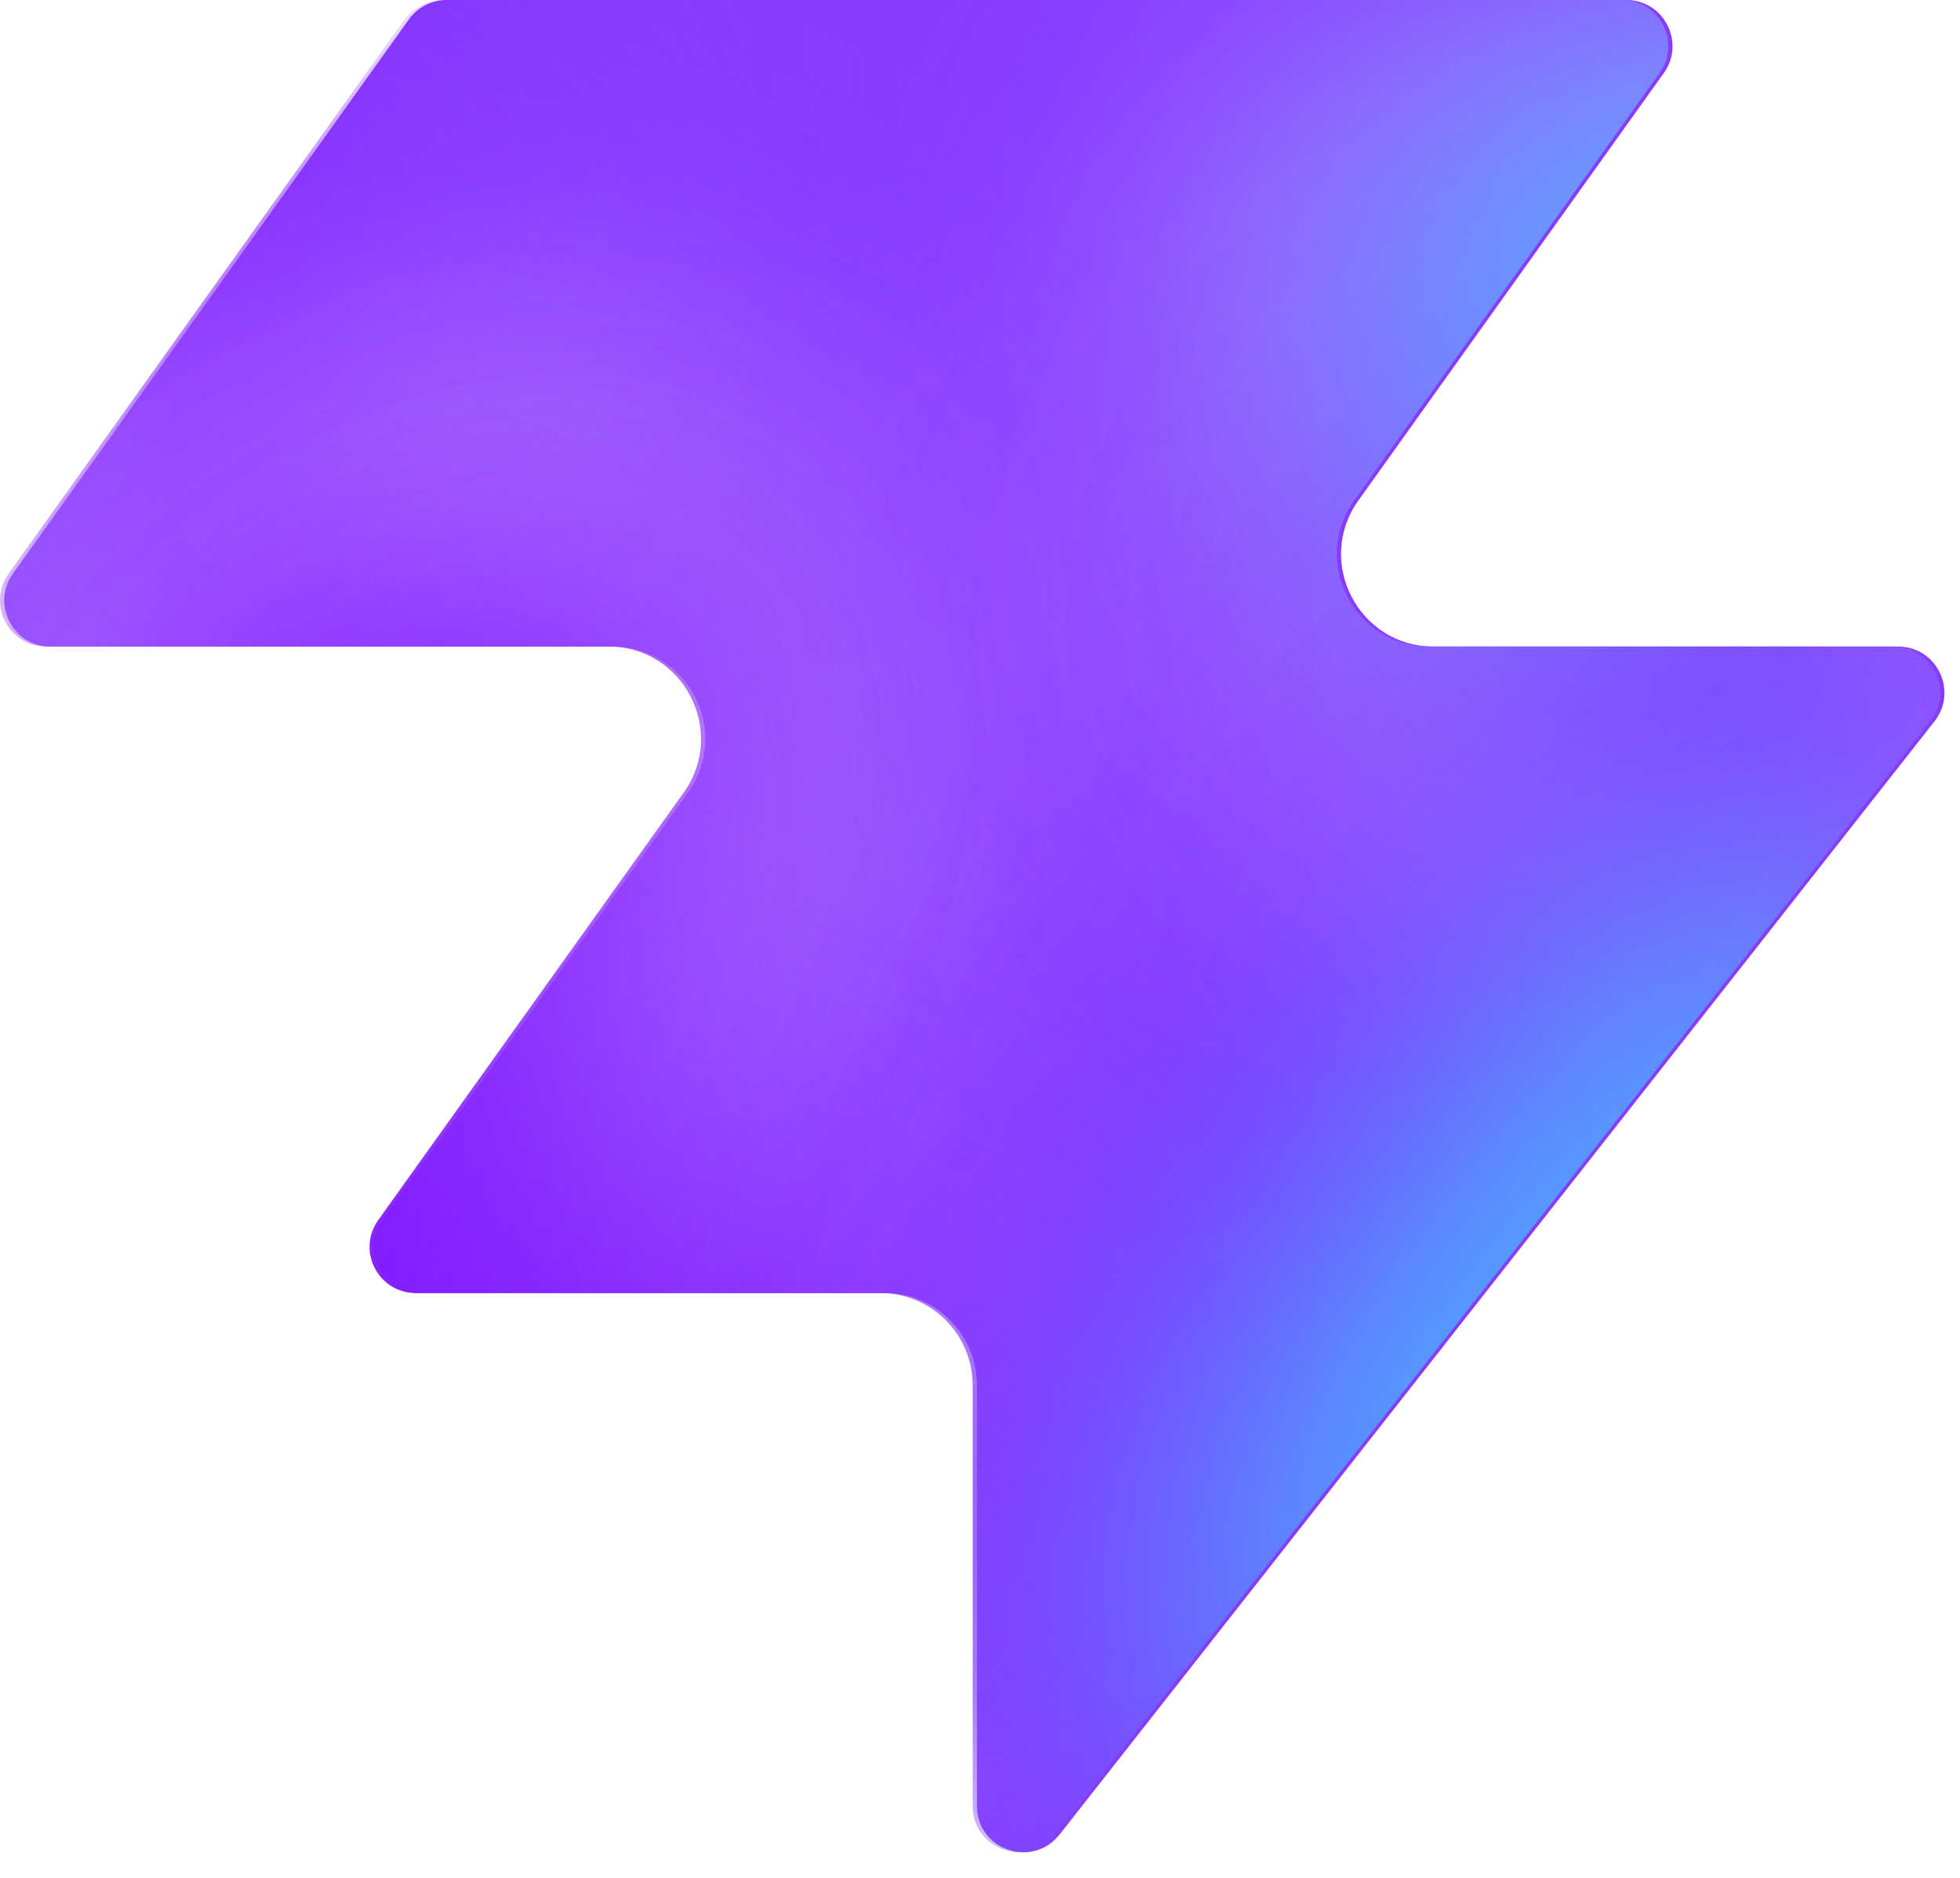
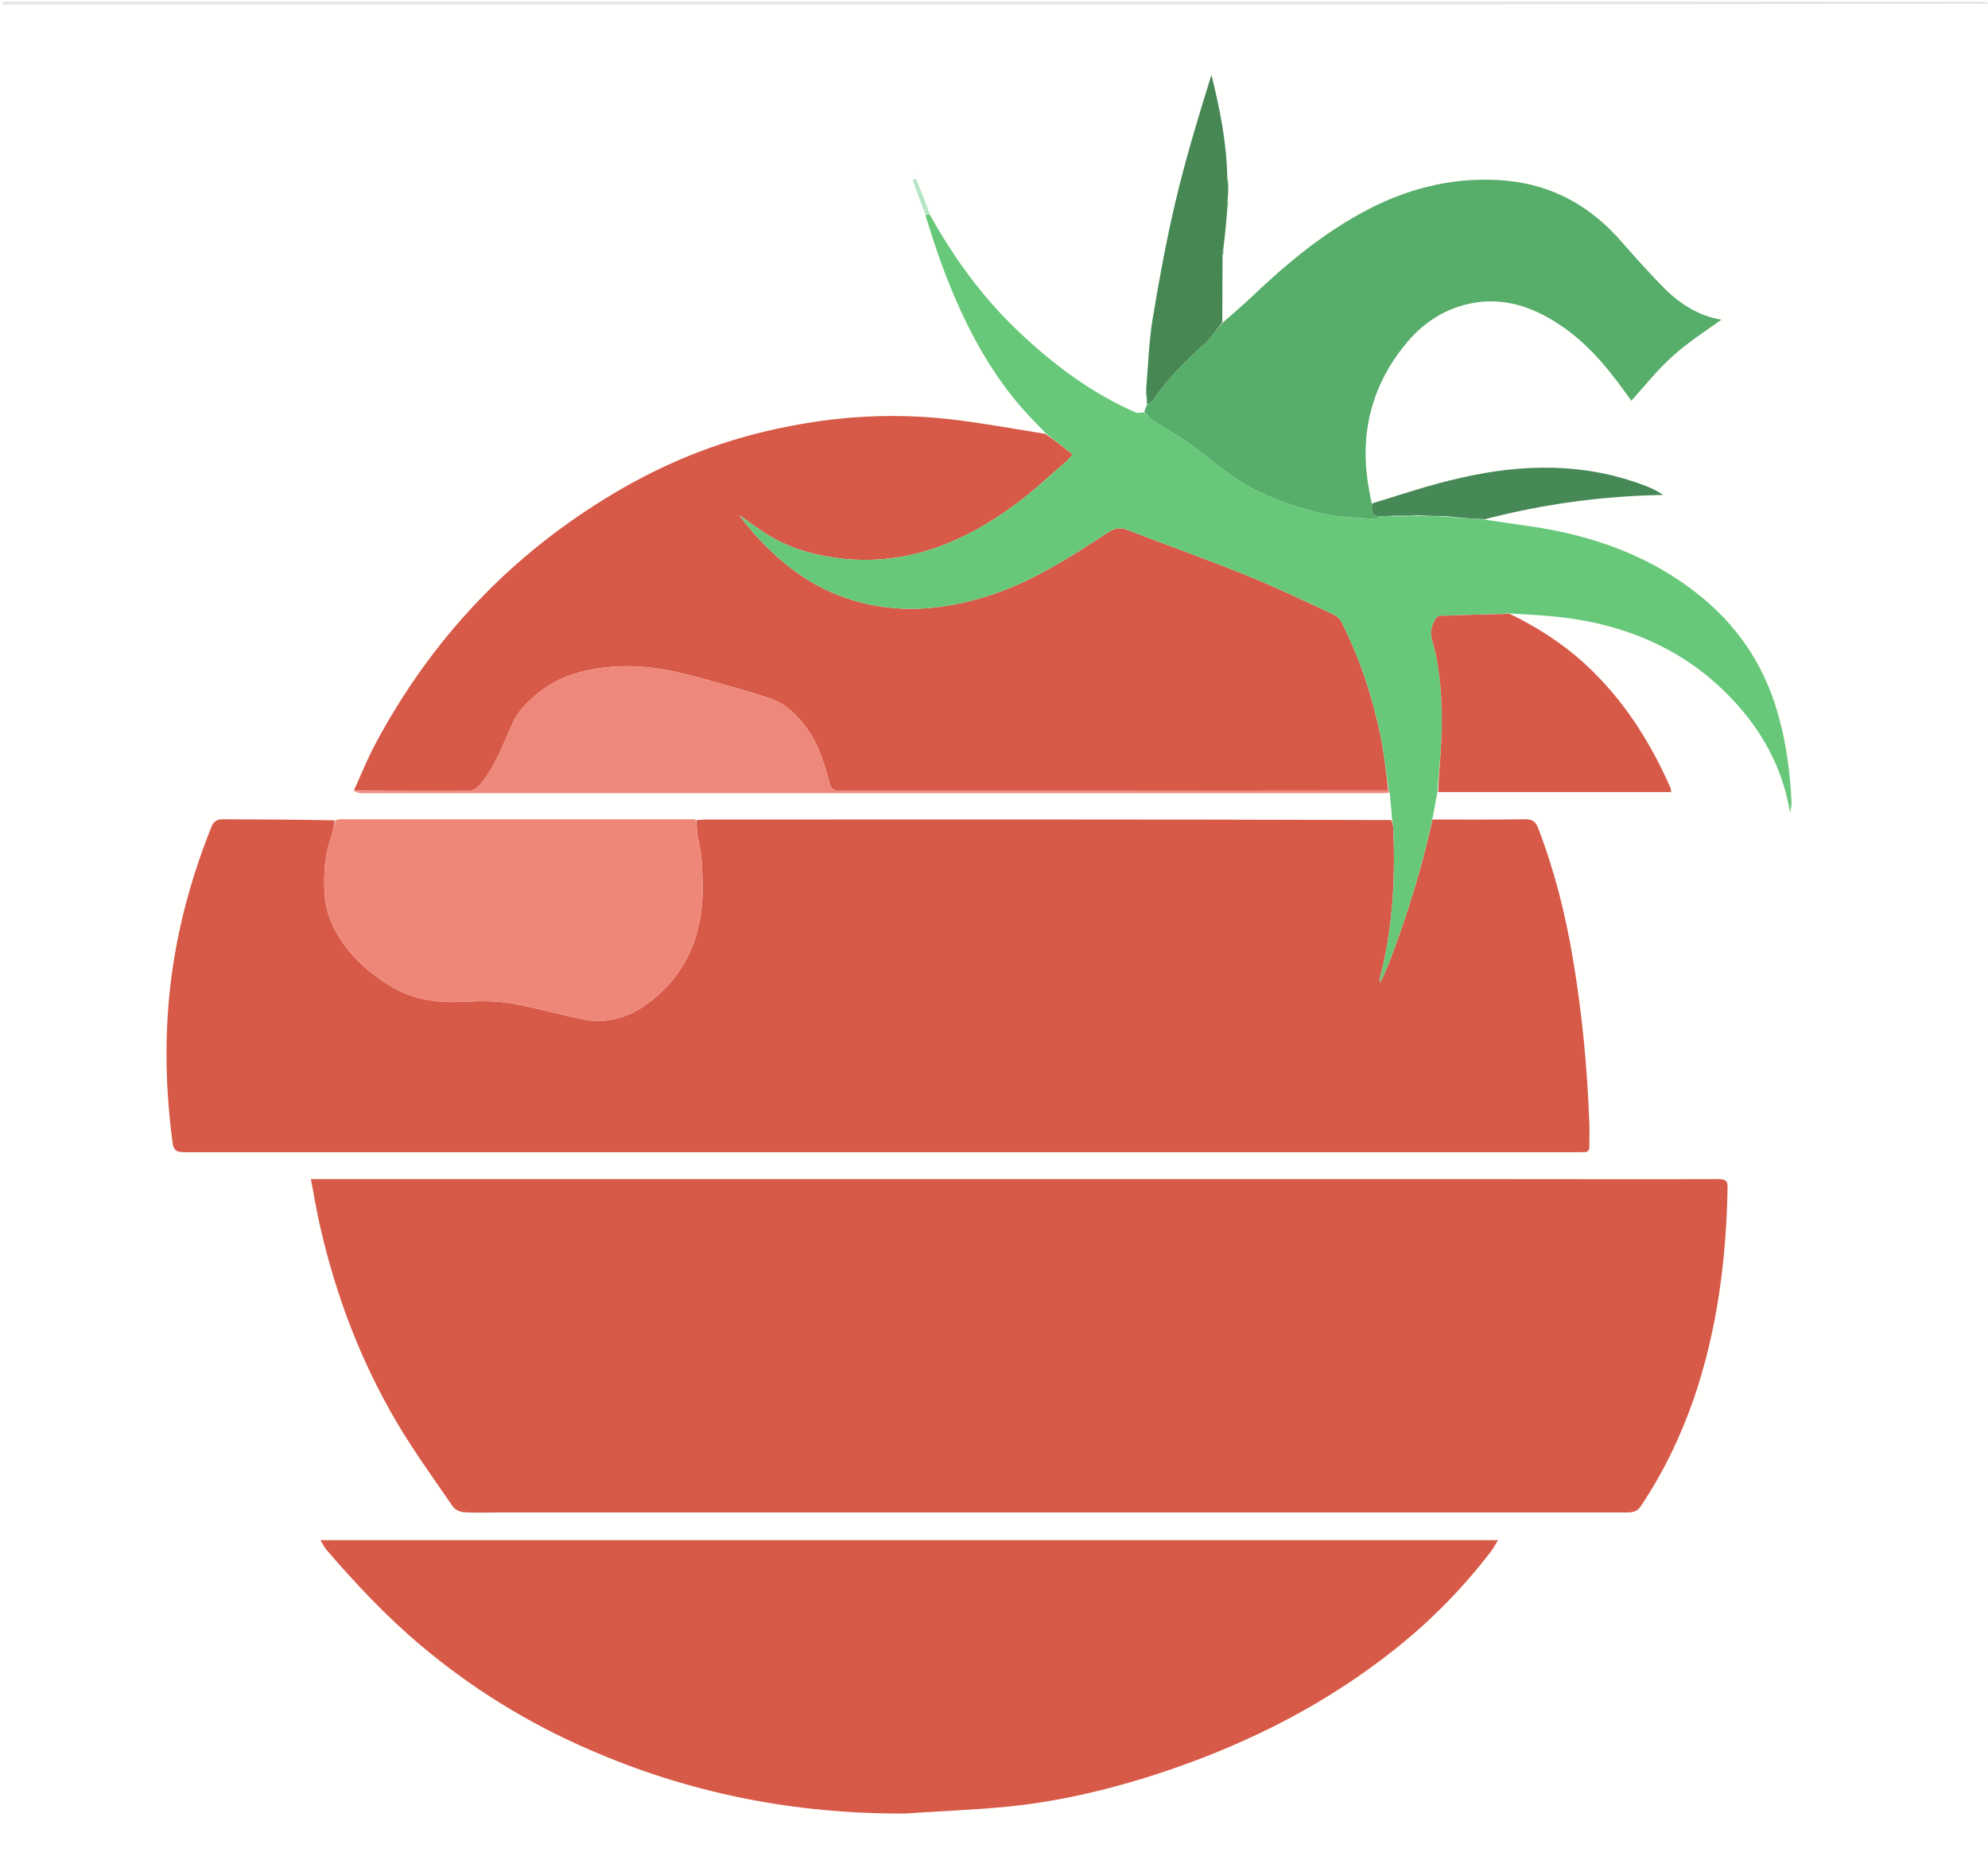
- <svg xmlns="http://www.w3.org/2000/svg" width="48" height="46" fill="none" viewBox="0 0 48 46">
-   <path fill="#863bff" d="M25.946 44.938c-.664.845-2.021.375-2.021-.698V33.937a2.26 2.26 0 0 0-2.262-2.262H10.287c-.92 0-1.456-1.04-.92-1.788l7.48-10.471c1.07-1.497 0-3.578-1.842-3.578H1.237c-.92 0-1.456-1.04-.92-1.788L10.013.474c.214-.297.556-.474.92-.474h28.894c.92 0 1.456 1.04.92 1.788l-7.48 10.471c-1.07 1.498 0 3.579 1.842 3.579h11.377c.943 0 1.473 1.088.89 1.83L25.947 44.94z" style="fill:#863bff;fill:color(display-p3 .525 .23 1);fill-opacity:1" />
-   <mask id="a" width="48" height="46" x="0" y="0" maskUnits="userSpaceOnUse" style="mask-type:alpha">
-     <path fill="#000" d="M25.842 44.938c-.664.844-2.021.375-2.021-.698V33.937a2.26 2.26 0 0 0-2.262-2.262H10.183c-.92 0-1.456-1.04-.92-1.788l7.48-10.471c1.07-1.498 0-3.579-1.842-3.579H1.133c-.92 0-1.456-1.04-.92-1.787L9.91.473c.214-.297.556-.474.92-.474h28.894c.92 0 1.456 1.04.92 1.788l-7.48 10.471c-1.07 1.498 0 3.578 1.842 3.578h11.377c.943 0 1.473 1.088.89 1.832L25.843 44.94z" style="fill:#000;fill-opacity:1" />
-   </mask>
-   <g mask="url(#a)">
-     <g filter="url(#b)">
-       <ellipse cx="5.508" cy="14.704" fill="#ede6ff" rx="5.508" ry="14.704" style="fill:#ede6ff;fill:color(display-p3 .927 .903 1);fill-opacity:1" transform="matrix(.00324 1 1 -.00324 -4.47 31.516)" />
-     </g>
-     <g filter="url(#c)">
-       <ellipse cx="10.399" cy="29.851" fill="#ede6ff" rx="10.399" ry="29.851" style="fill:#ede6ff;fill:color(display-p3 .927 .903 1);fill-opacity:1" transform="matrix(.00324 1 1 -.00324 -39.328 7.883)" />
-     </g>
-     <g filter="url(#d)">
-       <ellipse cx="5.508" cy="30.487" fill="#7e14ff" rx="5.508" ry="30.487" style="fill:#7e14ff;fill:color(display-p3 .492 .077 1);fill-opacity:1" transform="rotate(89.814 -25.913 -14.639)scale(1 -1)" />
-     </g>
-     <g filter="url(#e)">
-       <ellipse cx="5.508" cy="30.599" fill="#7e14ff" rx="5.508" ry="30.599" style="fill:#7e14ff;fill:color(display-p3 .492 .077 1);fill-opacity:1" transform="rotate(89.814 -32.644 -3.334)scale(1 -1)" />
-     </g>
-     <g filter="url(#f)">
-       <ellipse cx="5.508" cy="30.599" fill="#7e14ff" rx="5.508" ry="30.599" style="fill:#7e14ff;fill:color(display-p3 .492 .077 1);fill-opacity:1" transform="matrix(.00324 1 1 -.00324 -34.34 30.47)" />
-     </g>
-     <g filter="url(#g)">
-       <ellipse cx="14.072" cy="22.078" fill="#ede6ff" rx="14.072" ry="22.078" style="fill:#ede6ff;fill:color(display-p3 .927 .903 1);fill-opacity:1" transform="rotate(93.35 24.506 48.493)scale(-1 1)" />
-     </g>
-     <g filter="url(#h)">
-       <ellipse cx="3.47" cy="21.501" fill="#7e14ff" rx="3.47" ry="21.501" style="fill:#7e14ff;fill:color(display-p3 .492 .077 1);fill-opacity:1" transform="rotate(89.009 28.708 47.59)scale(-1 1)" />
-     </g>
-     <g filter="url(#i)">
-       <ellipse cx="3.47" cy="21.501" fill="#7e14ff" rx="3.47" ry="21.501" style="fill:#7e14ff;fill:color(display-p3 .492 .077 1);fill-opacity:1" transform="rotate(89.009 28.708 47.59)scale(-1 1)" />
-     </g>
-     <g filter="url(#j)">
-       <ellipse cx=".387" cy="8.972" fill="#7e14ff" rx="4.407" ry="29.108" style="fill:#7e14ff;fill:color(display-p3 .492 .077 1);fill-opacity:1" transform="rotate(39.51 .387 8.972)" />
-     </g>
-     <g filter="url(#k)">
-       <ellipse cx="47.523" cy="-6.092" fill="#7e14ff" rx="4.407" ry="29.108" style="fill:#7e14ff;fill:color(display-p3 .492 .077 1);fill-opacity:1" transform="rotate(37.892 47.523 -6.092)" />
-     </g>
-     <g filter="url(#l)">
-       <ellipse cx="41.412" cy="6.333" fill="#47bfff" rx="5.971" ry="9.665" style="fill:#47bfff;fill:color(display-p3 .28 .748 1);fill-opacity:1" transform="rotate(37.892 41.412 6.333)" />
-     </g>
-     <g filter="url(#m)">
-       <ellipse cx="-1.879" cy="38.332" fill="#7e14ff" rx="4.407" ry="29.108" style="fill:#7e14ff;fill:color(display-p3 .492 .077 1);fill-opacity:1" transform="rotate(37.892 -1.88 38.332)" />
-     </g>
-     <g filter="url(#n)">
-       <ellipse cx="-1.879" cy="38.332" fill="#7e14ff" rx="4.407" ry="29.108" style="fill:#7e14ff;fill:color(display-p3 .492 .077 1);fill-opacity:1" transform="rotate(37.892 -1.88 38.332)" />
-     </g>
-     <g filter="url(#o)">
-       <ellipse cx="35.651" cy="29.907" fill="#7e14ff" rx="4.407" ry="29.108" style="fill:#7e14ff;fill:color(display-p3 .492 .077 1);fill-opacity:1" transform="rotate(37.892 35.651 29.907)" />
-     </g>
-     <g filter="url(#p)">
-       <ellipse cx="38.418" cy="32.4" fill="#47bfff" rx="5.971" ry="15.297" style="fill:#47bfff;fill:color(display-p3 .28 .748 1);fill-opacity:1" transform="rotate(37.892 38.418 32.4)" />
-     </g>
+ <svg xmlns="http://www.w3.org/2000/svg" width="30px" height="28px" viewBox="0 0 30 28" version="1.1">
+   <g id="surface1">
+     <path style=" stroke:none;fill-rule:nonzero;fill:rgb(100%,100%,99.608%);fill-opacity:1;" d="M 30.023 0.07 C 30.023 9.387 30.023 18.703 30.023 28.023 C 20.027 28.023 10.027 28.023 0.023 28.023 C 0.023 18.715 0.023 9.402 0.035 0.082 C 10.039 0.07 20.031 0.07 30.023 0.07 M 18.539 2.98 C 18.535 2.922 18.535 2.867 18.543 2.793 C 18.535 2.75 18.531 2.711 18.527 2.645 C 18.508 2.133 18.406 1.633 18.281 1.129 C 18.082 1.773 17.887 2.41 17.734 3.062 C 17.598 3.645 17.488 4.238 17.391 4.832 C 17.336 5.168 17.328 5.516 17.285 5.871 C 17.293 5.945 17.301 6.016 17.305 6.094 C 17.305 6.094 17.309 6.102 17.297 6.109 C 17.289 6.145 17.277 6.18 17.254 6.219 C 17.219 6.223 17.176 6.238 17.145 6.227 C 16.469 5.934 15.895 5.5 15.363 4.996 C 14.824 4.484 14.391 3.887 14.035 3.223 C 13.965 3.047 13.895 2.875 13.824 2.699 C 13.809 2.703 13.793 2.711 13.773 2.715 C 13.836 2.891 13.895 3.062 13.957 3.258 C 14.047 3.512 14.129 3.77 14.223 4.023 C 14.488 4.734 14.816 5.41 15.293 6.004 C 15.441 6.191 15.613 6.363 15.758 6.543 C 15.289 6.469 14.82 6.383 14.348 6.328 C 13.527 6.234 12.711 6.273 11.902 6.434 C 10.965 6.613 10.086 6.953 9.27 7.441 C 7.711 8.367 6.508 9.641 5.656 11.242 C 5.539 11.465 5.445 11.699 5.328 11.941 C 5.371 11.953 5.414 11.969 5.457 11.969 C 10.555 11.969 15.652 11.969 20.754 11.969 C 20.824 11.969 20.895 11.969 20.977 11.98 C 20.988 12.109 20.996 12.238 20.984 12.363 C 17.551 12.363 14.117 12.367 10.684 12.367 C 10.625 12.367 10.566 12.371 10.488 12.363 C 10.477 12.363 10.465 12.363 10.453 12.363 C 8.68 12.363 6.91 12.363 5.141 12.363 C 5.113 12.363 5.086 12.371 5.039 12.367 C 4.477 12.367 3.918 12.367 3.359 12.363 C 3.266 12.363 3.219 12.402 3.188 12.484 C 2.879 13.258 2.664 14.055 2.57 14.883 C 2.48 15.668 2.5 16.449 2.602 17.23 C 2.617 17.359 2.66 17.387 2.781 17.387 C 9.797 17.387 16.809 17.387 23.824 17.387 C 23.848 17.387 23.871 17.383 23.895 17.387 C 23.961 17.391 23.988 17.359 23.984 17.293 C 23.984 17.18 23.988 17.066 23.984 16.949 C 23.953 16.113 23.875 15.281 23.734 14.457 C 23.621 13.785 23.457 13.133 23.211 12.496 C 23.172 12.395 23.121 12.363 23.012 12.363 C 22.547 12.371 22.082 12.367 21.617 12.344 C 21.645 12.211 21.668 12.082 21.715 11.953 C 22.883 11.953 24.047 11.953 25.219 11.953 C 25.215 11.918 25.215 11.902 25.211 11.895 C 24.898 11.18 24.484 10.535 23.906 10.008 C 23.57 9.703 23.191 9.461 22.805 9.254 C 23.102 9.277 23.402 9.289 23.695 9.332 C 24.758 9.484 25.656 9.938 26.344 10.785 C 26.691 11.219 26.922 11.707 27.012 12.262 C 27.023 12.215 27.035 12.164 27.035 12.117 C 27.016 11.691 26.965 11.273 26.855 10.863 C 26.668 10.137 26.293 9.531 25.727 9.051 C 24.949 8.395 24.031 8.07 23.035 7.934 C 22.824 7.902 22.609 7.871 22.418 7.832 C 23.293 7.605 24.188 7.484 25.098 7.469 C 25.012 7.41 24.922 7.367 24.832 7.332 C 23.918 6.98 22.98 6.996 22.043 7.211 C 21.59 7.312 21.148 7.461 20.691 7.574 C 20.684 7.527 20.676 7.48 20.668 7.434 C 20.508 6.621 20.664 5.883 21.18 5.23 C 21.453 4.883 21.801 4.648 22.238 4.57 C 22.695 4.492 23.105 4.625 23.484 4.867 C 23.902 5.129 24.219 5.496 24.508 5.895 C 24.547 5.949 24.586 6.004 24.617 6.047 C 24.832 5.812 25.02 5.57 25.246 5.371 C 25.469 5.168 25.727 5.004 25.977 4.824 C 25.641 4.77 25.355 4.59 25.117 4.352 C 24.898 4.129 24.688 3.898 24.484 3.664 C 24.02 3.121 23.441 2.793 22.734 2.727 C 22.008 2.66 21.32 2.816 20.668 3.148 C 19.992 3.496 19.414 3.977 18.867 4.5 C 18.73 4.629 18.586 4.75 18.445 4.852 C 18.445 4.52 18.449 4.188 18.465 3.844 C 18.465 3.816 18.465 3.789 18.473 3.742 C 18.488 3.531 18.508 3.324 18.539 3.105 C 18.535 3.07 18.535 3.035 18.539 2.98 M 22.676 17.793 C 16.691 17.793 10.703 17.793 4.691 17.793 C 4.742 18.047 4.777 18.281 4.832 18.512 C 5.07 19.555 5.445 20.543 5.988 21.465 C 6.246 21.902 6.547 22.316 6.836 22.738 C 6.867 22.781 6.941 22.816 7 22.82 C 7.168 22.832 7.336 22.824 7.508 22.824 C 13.184 22.824 18.863 22.824 24.539 22.824 C 24.633 22.824 24.703 22.816 24.762 22.727 C 25.102 22.219 25.367 21.668 25.566 21.09 C 25.914 20.066 26.051 19.004 26.07 17.922 C 26.074 17.809 26.023 17.793 25.93 17.793 C 24.855 17.797 23.777 17.793 22.676 17.793 M 13.664 27.367 C 14.184 27.332 14.703 27.312 15.219 27.262 C 16.059 27.176 16.875 26.973 17.676 26.699 C 18.887 26.281 20.016 25.707 21.027 24.906 C 21.582 24.469 22.074 23.969 22.504 23.406 C 22.539 23.359 22.566 23.305 22.605 23.242 C 16.672 23.242 10.762 23.242 4.836 23.242 C 4.871 23.301 4.895 23.348 4.926 23.387 C 5.367 23.898 5.828 24.391 6.348 24.828 C 7.117 25.477 7.965 26 8.883 26.398 C 10.398 27.062 11.988 27.375 13.664 27.367 M 13.781 2.613 C 13.781 2.625 13.777 2.633 13.777 2.645 C 13.781 2.637 13.785 2.629 13.781 2.613 Z M 13.781 2.613 " />
+     <path style=" stroke:none;fill-rule:nonzero;fill:rgb(90.196%,90.196%,90.196%);fill-opacity:1;" d="M 30.023 0.059 C 20.031 0.07 10.039 0.07 0.035 0.07 C 0.031 0.055 0.035 0.027 0.047 0.027 C 0.074 0.02 0.102 0.023 0.129 0.023 C 10.059 0.023 19.988 0.023 29.918 0.023 C 29.953 0.023 29.988 0.039 30.023 0.059 Z M 30.023 0.059 " />
+     <path style=" stroke:none;fill-rule:nonzero;fill:rgb(84.314%,34.902%,27.843%);fill-opacity:1;" d="M 22.688 17.793 C 23.777 17.793 24.855 17.797 25.93 17.793 C 26.023 17.793 26.074 17.809 26.07 17.922 C 26.051 19.004 25.914 20.066 25.566 21.09 C 25.367 21.668 25.102 22.219 24.762 22.727 C 24.703 22.816 24.633 22.824 24.539 22.824 C 18.863 22.824 13.184 22.824 7.508 22.824 C 7.336 22.824 7.168 22.832 7 22.82 C 6.941 22.816 6.867 22.781 6.836 22.738 C 6.547 22.316 6.246 21.902 5.988 21.465 C 5.445 20.543 5.07 19.555 4.832 18.512 C 4.777 18.281 4.742 18.047 4.691 17.793 C 10.703 17.793 16.691 17.793 22.688 17.793 Z M 22.688 17.793 " />
+     <path style=" stroke:none;fill-rule:nonzero;fill:rgb(84.314%,34.902%,27.843%);fill-opacity:1;" d="M 10.508 12.375 C 10.566 12.371 10.625 12.367 10.684 12.367 C 14.117 12.367 17.551 12.363 20.996 12.375 C 21.016 12.426 21.027 12.469 21.027 12.512 C 21.055 13.262 21.02 14.008 20.828 14.738 C 20.82 14.77 20.824 14.805 20.82 14.836 C 20.91 14.672 20.973 14.5 21.035 14.332 C 21.273 13.688 21.469 13.035 21.617 12.367 C 22.082 12.367 22.547 12.371 23.012 12.363 C 23.121 12.363 23.172 12.395 23.211 12.496 C 23.457 13.133 23.621 13.785 23.734 14.457 C 23.875 15.281 23.953 16.113 23.984 16.949 C 23.988 17.066 23.984 17.18 23.984 17.293 C 23.988 17.359 23.961 17.391 23.895 17.387 C 23.871 17.383 23.848 17.387 23.824 17.387 C 16.809 17.387 9.797 17.387 2.781 17.387 C 2.66 17.387 2.617 17.359 2.602 17.23 C 2.5 16.449 2.48 15.668 2.57 14.883 C 2.664 14.055 2.879 13.258 3.188 12.484 C 3.219 12.402 3.266 12.363 3.359 12.363 C 3.918 12.367 4.477 12.367 5.051 12.379 C 5.043 12.469 5.023 12.555 4.996 12.637 C 4.898 12.91 4.883 13.195 4.898 13.48 C 4.914 13.77 5.027 14.027 5.191 14.254 C 5.383 14.516 5.629 14.723 5.91 14.891 C 6.258 15.098 6.633 15.137 7.023 15.117 C 7.246 15.105 7.473 15.102 7.691 15.137 C 8.062 15.199 8.43 15.309 8.801 15.383 C 9.203 15.465 9.559 15.324 9.855 15.082 C 10.359 14.672 10.594 14.113 10.602 13.457 C 10.602 13.18 10.598 12.906 10.531 12.633 C 10.512 12.551 10.516 12.461 10.508 12.375 Z M 10.508 12.375 " />
+     <path style=" stroke:none;fill-rule:nonzero;fill:rgb(84.314%,34.902%,27.843%);fill-opacity:1;" d="M 13.652 27.367 C 11.988 27.375 10.398 27.062 8.883 26.398 C 7.965 26 7.117 25.477 6.348 24.828 C 5.828 24.391 5.367 23.898 4.926 23.387 C 4.895 23.348 4.871 23.301 4.836 23.242 C 10.762 23.242 16.672 23.242 22.605 23.242 C 22.566 23.305 22.539 23.359 22.504 23.406 C 22.074 23.969 21.582 24.469 21.027 24.906 C 20.016 25.707 18.887 26.281 17.676 26.699 C 16.875 26.973 16.059 27.176 15.219 27.262 C 14.703 27.312 14.184 27.332 13.652 27.367 Z M 13.652 27.367 " />
+     <path style=" stroke:none;fill-rule:nonzero;fill:rgb(84.314%,34.902%,27.843%);fill-opacity:1;" d="M 5.34 11.93 C 5.445 11.699 5.539 11.465 5.656 11.242 C 6.508 9.641 7.711 8.367 9.27 7.441 C 10.086 6.953 10.965 6.613 11.902 6.434 C 12.711 6.273 13.527 6.234 14.348 6.328 C 14.82 6.383 15.289 6.469 15.773 6.547 C 15.922 6.648 16.051 6.75 16.188 6.859 C 16.152 6.895 16.129 6.926 16.102 6.953 C 15.84 7.176 15.594 7.414 15.316 7.617 C 14.555 8.176 13.719 8.527 12.746 8.434 C 12.348 8.395 11.973 8.297 11.625 8.094 C 11.469 8 11.32 7.891 11.168 7.781 C 11.164 7.781 11.16 7.781 11.156 7.781 C 11.16 7.781 11.164 7.785 11.168 7.793 C 11.262 7.914 11.352 8.027 11.453 8.133 C 11.789 8.492 12.168 8.789 12.629 8.973 C 13.387 9.277 14.152 9.234 14.914 8.992 C 15.574 8.781 16.152 8.406 16.727 8.031 C 16.816 7.973 16.898 7.953 17 7.992 C 17.594 8.219 18.195 8.434 18.785 8.672 C 19.234 8.852 19.672 9.062 20.109 9.266 C 20.168 9.289 20.227 9.348 20.254 9.406 C 20.523 9.945 20.711 10.512 20.832 11.098 C 20.887 11.371 20.918 11.652 20.949 11.926 C 18.18 11.93 15.418 11.93 12.66 11.93 C 12.578 11.93 12.547 11.91 12.523 11.828 C 12.438 11.527 12.355 11.223 12.156 10.965 C 12.012 10.773 11.84 10.609 11.609 10.535 C 11.293 10.43 10.973 10.344 10.652 10.254 C 10.164 10.113 9.672 10.012 9.156 10.07 C 8.793 10.109 8.449 10.203 8.152 10.434 C 7.984 10.57 7.824 10.711 7.734 10.918 C 7.594 11.23 7.477 11.555 7.258 11.824 C 7.199 11.895 7.148 11.934 7.051 11.93 C 6.48 11.926 5.91 11.93 5.34 11.93 Z M 5.34 11.93 " />
+     <path style=" stroke:none;fill-rule:nonzero;fill:rgb(40.392%,78.431%,47.843%);fill-opacity:1;" d="M 20.957 11.926 C 20.918 11.652 20.887 11.371 20.832 11.098 C 20.711 10.512 20.523 9.945 20.254 9.406 C 20.227 9.348 20.168 9.289 20.109 9.266 C 19.672 9.062 19.234 8.852 18.785 8.672 C 18.195 8.434 17.594 8.219 17 7.992 C 16.898 7.953 16.816 7.973 16.727 8.031 C 16.152 8.406 15.574 8.781 14.914 8.992 C 14.152 9.234 13.387 9.277 12.629 8.973 C 12.168 8.789 11.789 8.492 11.453 8.133 C 11.352 8.027 11.262 7.914 11.168 7.793 C 11.168 7.785 11.168 7.785 11.168 7.785 C 11.32 7.891 11.469 8 11.625 8.094 C 11.973 8.297 12.348 8.395 12.746 8.434 C 13.719 8.527 14.555 8.176 15.316 7.617 C 15.594 7.414 15.84 7.176 16.102 6.953 C 16.129 6.926 16.152 6.895 16.188 6.859 C 16.051 6.75 15.922 6.648 15.785 6.543 C 15.613 6.363 15.441 6.191 15.293 6.004 C 14.816 5.41 14.488 4.734 14.223 4.023 C 14.129 3.77 14.047 3.512 13.965 3.246 C 13.992 3.234 14.012 3.238 14.031 3.238 C 14.391 3.887 14.824 4.484 15.363 4.996 C 15.895 5.5 16.469 5.934 17.145 6.227 C 17.176 6.238 17.219 6.223 17.266 6.223 C 17.32 6.273 17.363 6.324 17.418 6.359 C 17.59 6.469 17.77 6.566 17.938 6.684 C 18.145 6.832 18.344 7.004 18.551 7.152 C 18.957 7.445 19.414 7.613 19.895 7.738 C 20.18 7.809 20.473 7.809 20.762 7.832 C 20.781 7.832 20.801 7.805 20.832 7.789 C 20.898 7.789 20.953 7.785 21.016 7.793 C 21.145 7.797 21.266 7.789 21.398 7.785 C 21.551 7.785 21.695 7.789 21.836 7.797 C 21.879 7.809 21.918 7.809 21.965 7.812 C 22.117 7.82 22.254 7.828 22.395 7.84 C 22.609 7.871 22.824 7.902 23.035 7.934 C 24.031 8.07 24.949 8.395 25.727 9.051 C 26.293 9.531 26.668 10.137 26.855 10.863 C 26.965 11.273 27.016 11.691 27.035 12.117 C 27.035 12.164 27.023 12.215 27.012 12.262 C 26.922 11.707 26.691 11.219 26.344 10.785 C 25.656 9.938 24.758 9.484 23.695 9.332 C 23.402 9.289 23.102 9.277 22.789 9.258 C 22.422 9.273 22.074 9.281 21.727 9.293 C 21.707 9.293 21.684 9.312 21.672 9.328 C 21.609 9.426 21.578 9.523 21.609 9.645 C 21.727 10.051 21.758 10.477 21.758 10.898 C 21.758 11.25 21.715 11.598 21.691 11.949 C 21.668 12.082 21.645 12.211 21.617 12.355 C 21.469 13.035 21.273 13.688 21.035 14.332 C 20.973 14.5 20.91 14.672 20.82 14.836 C 20.824 14.805 20.82 14.77 20.828 14.738 C 21.02 14.008 21.055 13.262 21.027 12.512 C 21.027 12.469 21.016 12.426 21.008 12.375 C 20.996 12.238 20.988 12.109 20.973 11.969 C 20.961 11.945 20.961 11.938 20.957 11.926 Z M 20.957 11.926 " />
+     <path style=" stroke:none;fill-rule:nonzero;fill:rgb(34.118%,67.843%,41.569%);fill-opacity:1;" d="M 20.824 7.789 C 20.801 7.805 20.781 7.832 20.762 7.832 C 20.473 7.809 20.18 7.809 19.895 7.738 C 19.414 7.613 18.957 7.445 18.551 7.152 C 18.344 7.004 18.145 6.832 17.938 6.684 C 17.77 6.566 17.59 6.469 17.418 6.359 C 17.363 6.324 17.32 6.273 17.27 6.219 C 17.277 6.18 17.289 6.145 17.312 6.105 C 17.352 6.078 17.383 6.066 17.398 6.043 C 17.617 5.711 17.898 5.441 18.191 5.176 C 18.285 5.086 18.359 4.977 18.445 4.875 C 18.586 4.75 18.73 4.629 18.867 4.5 C 19.414 3.977 19.992 3.496 20.668 3.148 C 21.32 2.816 22.008 2.66 22.734 2.727 C 23.441 2.793 24.02 3.121 24.484 3.664 C 24.688 3.898 24.898 4.129 25.117 4.352 C 25.355 4.59 25.641 4.77 25.977 4.824 C 25.727 5.004 25.469 5.168 25.246 5.371 C 25.02 5.57 24.832 5.812 24.617 6.047 C 24.586 6.004 24.547 5.949 24.508 5.895 C 24.219 5.496 23.902 5.129 23.484 4.867 C 23.105 4.625 22.695 4.492 22.238 4.57 C 21.801 4.648 21.453 4.883 21.18 5.23 C 20.664 5.883 20.508 6.621 20.668 7.434 C 20.676 7.48 20.684 7.527 20.699 7.59 C 20.699 7.699 20.68 7.797 20.824 7.789 Z M 20.824 7.789 " />
+     <path style=" stroke:none;fill-rule:nonzero;fill:rgb(93.725%,52.941%,47.451%);fill-opacity:1;" d="M 10.5 12.371 C 10.516 12.461 10.512 12.551 10.531 12.633 C 10.598 12.906 10.602 13.18 10.602 13.457 C 10.594 14.113 10.359 14.672 9.855 15.082 C 9.559 15.324 9.203 15.465 8.801 15.383 C 8.43 15.309 8.062 15.199 7.691 15.137 C 7.473 15.102 7.246 15.105 7.023 15.117 C 6.633 15.137 6.258 15.098 5.91 14.891 C 5.629 14.723 5.383 14.516 5.191 14.254 C 5.027 14.027 4.914 13.77 4.898 13.48 C 4.883 13.195 4.898 12.91 4.996 12.637 C 5.023 12.555 5.043 12.469 5.062 12.379 C 5.086 12.371 5.113 12.363 5.141 12.363 C 6.91 12.363 8.68 12.363 10.453 12.363 C 10.465 12.363 10.477 12.363 10.5 12.371 Z M 10.5 12.371 " />
+     <path style=" stroke:none;fill-rule:nonzero;fill:rgb(93.333%,53.333%,47.843%);fill-opacity:1;" d="M 20.949 11.926 C 20.961 11.938 20.961 11.945 20.965 11.961 C 20.895 11.969 20.824 11.969 20.754 11.969 C 15.652 11.969 10.555 11.969 5.457 11.969 C 5.414 11.969 5.371 11.953 5.332 11.934 C 5.91 11.93 6.48 11.926 7.051 11.93 C 7.148 11.934 7.199 11.895 7.258 11.824 C 7.477 11.555 7.594 11.23 7.734 10.918 C 7.824 10.711 7.984 10.57 8.152 10.434 C 8.449 10.203 8.793 10.109 9.156 10.07 C 9.672 10.012 10.164 10.113 10.652 10.254 C 10.973 10.344 11.293 10.43 11.609 10.535 C 11.84 10.609 12.012 10.773 12.156 10.965 C 12.355 11.223 12.438 11.527 12.523 11.828 C 12.547 11.91 12.578 11.93 12.66 11.93 C 15.418 11.93 18.18 11.93 20.949 11.926 Z M 20.949 11.926 " />
+     <path style=" stroke:none;fill-rule:nonzero;fill:rgb(84.314%,34.902%,28.235%);fill-opacity:1;" d="M 21.703 11.953 C 21.715 11.598 21.758 11.25 21.758 10.898 C 21.758 10.477 21.727 10.051 21.609 9.645 C 21.578 9.523 21.609 9.426 21.672 9.328 C 21.684 9.312 21.707 9.293 21.727 9.293 C 22.074 9.281 22.422 9.273 22.781 9.262 C 23.191 9.461 23.57 9.703 23.906 10.008 C 24.484 10.535 24.898 11.18 25.211 11.895 C 25.215 11.902 25.215 11.918 25.219 11.953 C 24.047 11.953 22.883 11.953 21.703 11.953 Z M 21.703 11.953 " />
+     <path style=" stroke:none;fill-rule:nonzero;fill:rgb(27.451%,52.941%,32.941%);fill-opacity:1;" d="M 18.445 4.863 C 18.359 4.977 18.285 5.086 18.191 5.176 C 17.898 5.441 17.617 5.711 17.398 6.043 C 17.383 6.066 17.352 6.078 17.316 6.098 C 17.309 6.102 17.305 6.094 17.309 6.082 C 17.309 5.996 17.305 5.926 17.297 5.859 C 17.328 5.516 17.336 5.168 17.391 4.832 C 17.488 4.238 17.598 3.645 17.734 3.062 C 17.887 2.41 18.082 1.773 18.281 1.129 C 18.406 1.633 18.508 2.133 18.52 2.664 C 18.52 2.723 18.527 2.766 18.535 2.812 C 18.535 2.867 18.535 2.922 18.527 2.992 C 18.52 3.043 18.523 3.082 18.523 3.117 C 18.508 3.324 18.488 3.531 18.461 3.754 C 18.449 3.797 18.449 3.824 18.449 3.855 C 18.449 4.188 18.445 4.52 18.445 4.863 Z M 18.445 4.863 " />
+     <path style=" stroke:none;fill-rule:nonzero;fill:rgb(27.843%,53.725%,33.725%);fill-opacity:1;" d="M 20.832 7.789 C 20.68 7.797 20.699 7.699 20.703 7.598 C 21.148 7.461 21.59 7.312 22.043 7.211 C 22.98 6.996 23.918 6.98 24.832 7.332 C 24.922 7.367 25.012 7.41 25.098 7.469 C 24.188 7.484 23.293 7.605 22.406 7.836 C 22.254 7.828 22.117 7.82 21.961 7.805 C 21.906 7.793 21.871 7.793 21.836 7.789 C 21.695 7.789 21.551 7.785 21.391 7.777 C 21.254 7.777 21.133 7.781 21.008 7.785 C 20.953 7.785 20.898 7.789 20.832 7.789 Z M 20.832 7.789 " />
+     <path style=" stroke:none;fill-rule:nonzero;fill:rgb(70.98%,89.804%,76.863%);fill-opacity:1;" d="M 14.031 3.23 C 14.012 3.238 13.992 3.234 13.965 3.234 C 13.895 3.062 13.836 2.891 13.773 2.715 C 13.793 2.711 13.809 2.703 13.824 2.699 C 13.895 2.875 13.965 3.047 14.031 3.23 Z M 14.031 3.23 " />
+     <path style=" stroke:none;fill-rule:nonzero;fill:rgb(34.118%,67.843%,41.569%);fill-opacity:1;" d="M 17.293 5.867 C 17.305 5.926 17.309 5.996 17.309 6.078 C 17.301 6.016 17.293 5.945 17.293 5.867 Z M 17.293 5.867 " />
+     <path style=" stroke:none;fill-rule:nonzero;fill:rgb(34.118%,67.843%,41.569%);fill-opacity:1;" d="M 18.539 2.801 C 18.527 2.766 18.52 2.723 18.516 2.672 C 18.531 2.711 18.535 2.75 18.539 2.801 Z M 18.539 2.801 " />
+     <path style=" stroke:none;fill-rule:nonzero;fill:rgb(34.118%,67.843%,41.569%);fill-opacity:1;" d="M 18.531 3.113 C 18.523 3.082 18.52 3.043 18.523 3.004 C 18.535 3.035 18.535 3.07 18.531 3.113 Z M 18.531 3.113 " />
+     <path style=" stroke:none;fill-rule:nonzero;fill:rgb(34.118%,67.843%,41.569%);fill-opacity:1;" d="M 18.457 3.852 C 18.449 3.824 18.449 3.797 18.457 3.762 C 18.465 3.789 18.465 3.816 18.457 3.852 Z M 18.457 3.852 " />
+     <path style=" stroke:none;fill-rule:nonzero;fill:rgb(70.98%,89.804%,76.863%);fill-opacity:1;" d="M 13.785 2.617 C 13.785 2.629 13.781 2.637 13.777 2.645 C 13.777 2.633 13.781 2.625 13.785 2.617 Z M 13.785 2.617 " />
+     <path style=" stroke:none;fill-rule:nonzero;fill:rgb(40.392%,78.431%,47.843%);fill-opacity:1;" d="M 11.168 7.785 C 11.164 7.785 11.16 7.781 11.156 7.781 C 11.16 7.781 11.164 7.781 11.168 7.781 C 11.168 7.785 11.168 7.785 11.168 7.785 Z M 11.168 7.785 " />
+     <path style=" stroke:none;fill-rule:nonzero;fill:rgb(34.118%,67.843%,41.569%);fill-opacity:1;" d="M 21.016 7.793 C 21.133 7.781 21.254 7.777 21.383 7.777 C 21.266 7.789 21.145 7.797 21.016 7.793 Z M 21.016 7.793 " />
+     <path style=" stroke:none;fill-rule:nonzero;fill:rgb(34.118%,67.843%,41.569%);fill-opacity:1;" d="M 21.836 7.797 C 21.871 7.793 21.906 7.793 21.949 7.805 C 21.918 7.809 21.879 7.809 21.836 7.797 Z M 21.836 7.797 " />
  </g>
-   <defs>
-     <filter id="b" width="60.045" height="41.654" x="-19.77" y="16.149" color-interpolation-filters="sRGB" filterUnits="userSpaceOnUse">
-       <feFlood flood-opacity="0" result="BackgroundImageFix" />
-       <feBlend in="SourceGraphic" in2="BackgroundImageFix" result="shape" />
-       <feGaussianBlur result="effect1_foregroundBlur_2002_17158" stdDeviation="7.659" />
-     </filter>
-     <filter id="c" width="90.34" height="51.437" x="-54.613" y="-7.533" color-interpolation-filters="sRGB" filterUnits="userSpaceOnUse">
-       <feFlood flood-opacity="0" result="BackgroundImageFix" />
-       <feBlend in="SourceGraphic" in2="BackgroundImageFix" result="shape" />
-       <feGaussianBlur result="effect1_foregroundBlur_2002_17158" stdDeviation="7.659" />
-     </filter>
-     <filter id="d" width="79.355" height="29.4" x="-49.64" y="2.03" color-interpolation-filters="sRGB" filterUnits="userSpaceOnUse">
-       <feFlood flood-opacity="0" result="BackgroundImageFix" />
-       <feBlend in="SourceGraphic" in2="BackgroundImageFix" result="shape" />
-       <feGaussianBlur result="effect1_foregroundBlur_2002_17158" stdDeviation="4.596" />
-     </filter>
-     <filter id="e" width="79.579" height="29.4" x="-45.045" y="20.029" color-interpolation-filters="sRGB" filterUnits="userSpaceOnUse">
-       <feFlood flood-opacity="0" result="BackgroundImageFix" />
-       <feBlend in="SourceGraphic" in2="BackgroundImageFix" result="shape" />
-       <feGaussianBlur result="effect1_foregroundBlur_2002_17158" stdDeviation="4.596" />
-     </filter>
-     <filter id="f" width="79.579" height="29.4" x="-43.513" y="21.178" color-interpolation-filters="sRGB" filterUnits="userSpaceOnUse">
-       <feFlood flood-opacity="0" result="BackgroundImageFix" />
-       <feBlend in="SourceGraphic" in2="BackgroundImageFix" result="shape" />
-       <feGaussianBlur result="effect1_foregroundBlur_2002_17158" stdDeviation="4.596" />
-     </filter>
-     <filter id="g" width="74.749" height="58.852" x="15.756" y="-17.901" color-interpolation-filters="sRGB" filterUnits="userSpaceOnUse">
-       <feFlood flood-opacity="0" result="BackgroundImageFix" />
-       <feBlend in="SourceGraphic" in2="BackgroundImageFix" result="shape" />
-       <feGaussianBlur result="effect1_foregroundBlur_2002_17158" stdDeviation="7.659" />
-     </filter>
-     <filter id="h" width="61.377" height="25.362" x="23.548" y="2.284" color-interpolation-filters="sRGB" filterUnits="userSpaceOnUse">
-       <feFlood flood-opacity="0" result="BackgroundImageFix" />
-       <feBlend in="SourceGraphic" in2="BackgroundImageFix" result="shape" />
-       <feGaussianBlur result="effect1_foregroundBlur_2002_17158" stdDeviation="4.596" />
-     </filter>
-     <filter id="i" width="61.377" height="25.362" x="23.548" y="2.284" color-interpolation-filters="sRGB" filterUnits="userSpaceOnUse">
-       <feFlood flood-opacity="0" result="BackgroundImageFix" />
-       <feBlend in="SourceGraphic" in2="BackgroundImageFix" result="shape" />
-       <feGaussianBlur result="effect1_foregroundBlur_2002_17158" stdDeviation="4.596" />
-     </filter>
-     <filter id="j" width="56.045" height="63.649" x="-27.636" y="-22.853" color-interpolation-filters="sRGB" filterUnits="userSpaceOnUse">
-       <feFlood flood-opacity="0" result="BackgroundImageFix" />
-       <feBlend in="SourceGraphic" in2="BackgroundImageFix" result="shape" />
-       <feGaussianBlur result="effect1_foregroundBlur_2002_17158" stdDeviation="4.596" />
-     </filter>
-     <filter id="k" width="54.814" height="64.646" x="20.116" y="-38.415" color-interpolation-filters="sRGB" filterUnits="userSpaceOnUse">
-       <feFlood flood-opacity="0" result="BackgroundImageFix" />
-       <feBlend in="SourceGraphic" in2="BackgroundImageFix" result="shape" />
-       <feGaussianBlur result="effect1_foregroundBlur_2002_17158" stdDeviation="4.596" />
-     </filter>
-     <filter id="l" width="33.541" height="35.313" x="24.641" y="-11.323" color-interpolation-filters="sRGB" filterUnits="userSpaceOnUse">
-       <feFlood flood-opacity="0" result="BackgroundImageFix" />
-       <feBlend in="SourceGraphic" in2="BackgroundImageFix" result="shape" />
-       <feGaussianBlur result="effect1_foregroundBlur_2002_17158" stdDeviation="4.596" />
-     </filter>
-     <filter id="m" width="54.814" height="64.646" x="-29.286" y="6.009" color-interpolation-filters="sRGB" filterUnits="userSpaceOnUse">
-       <feFlood flood-opacity="0" result="BackgroundImageFix" />
-       <feBlend in="SourceGraphic" in2="BackgroundImageFix" result="shape" />
-       <feGaussianBlur result="effect1_foregroundBlur_2002_17158" stdDeviation="4.596" />
-     </filter>
-     <filter id="n" width="54.814" height="64.646" x="-29.286" y="6.009" color-interpolation-filters="sRGB" filterUnits="userSpaceOnUse">
-       <feFlood flood-opacity="0" result="BackgroundImageFix" />
-       <feBlend in="SourceGraphic" in2="BackgroundImageFix" result="shape" />
-       <feGaussianBlur result="effect1_foregroundBlur_2002_17158" stdDeviation="4.596" />
-     </filter>
-     <filter id="o" width="54.814" height="64.646" x="8.244" y="-2.416" color-interpolation-filters="sRGB" filterUnits="userSpaceOnUse">
-       <feFlood flood-opacity="0" result="BackgroundImageFix" />
-       <feBlend in="SourceGraphic" in2="BackgroundImageFix" result="shape" />
-       <feGaussianBlur result="effect1_foregroundBlur_2002_17158" stdDeviation="4.596" />
-     </filter>
-     <filter id="p" width="39.409" height="43.623" x="18.713" y="10.588" color-interpolation-filters="sRGB" filterUnits="userSpaceOnUse">
-       <feFlood flood-opacity="0" result="BackgroundImageFix" />
-       <feBlend in="SourceGraphic" in2="BackgroundImageFix" result="shape" />
-       <feGaussianBlur result="effect1_foregroundBlur_2002_17158" stdDeviation="4.596" />
-     </filter>
-   </defs>
</svg>
